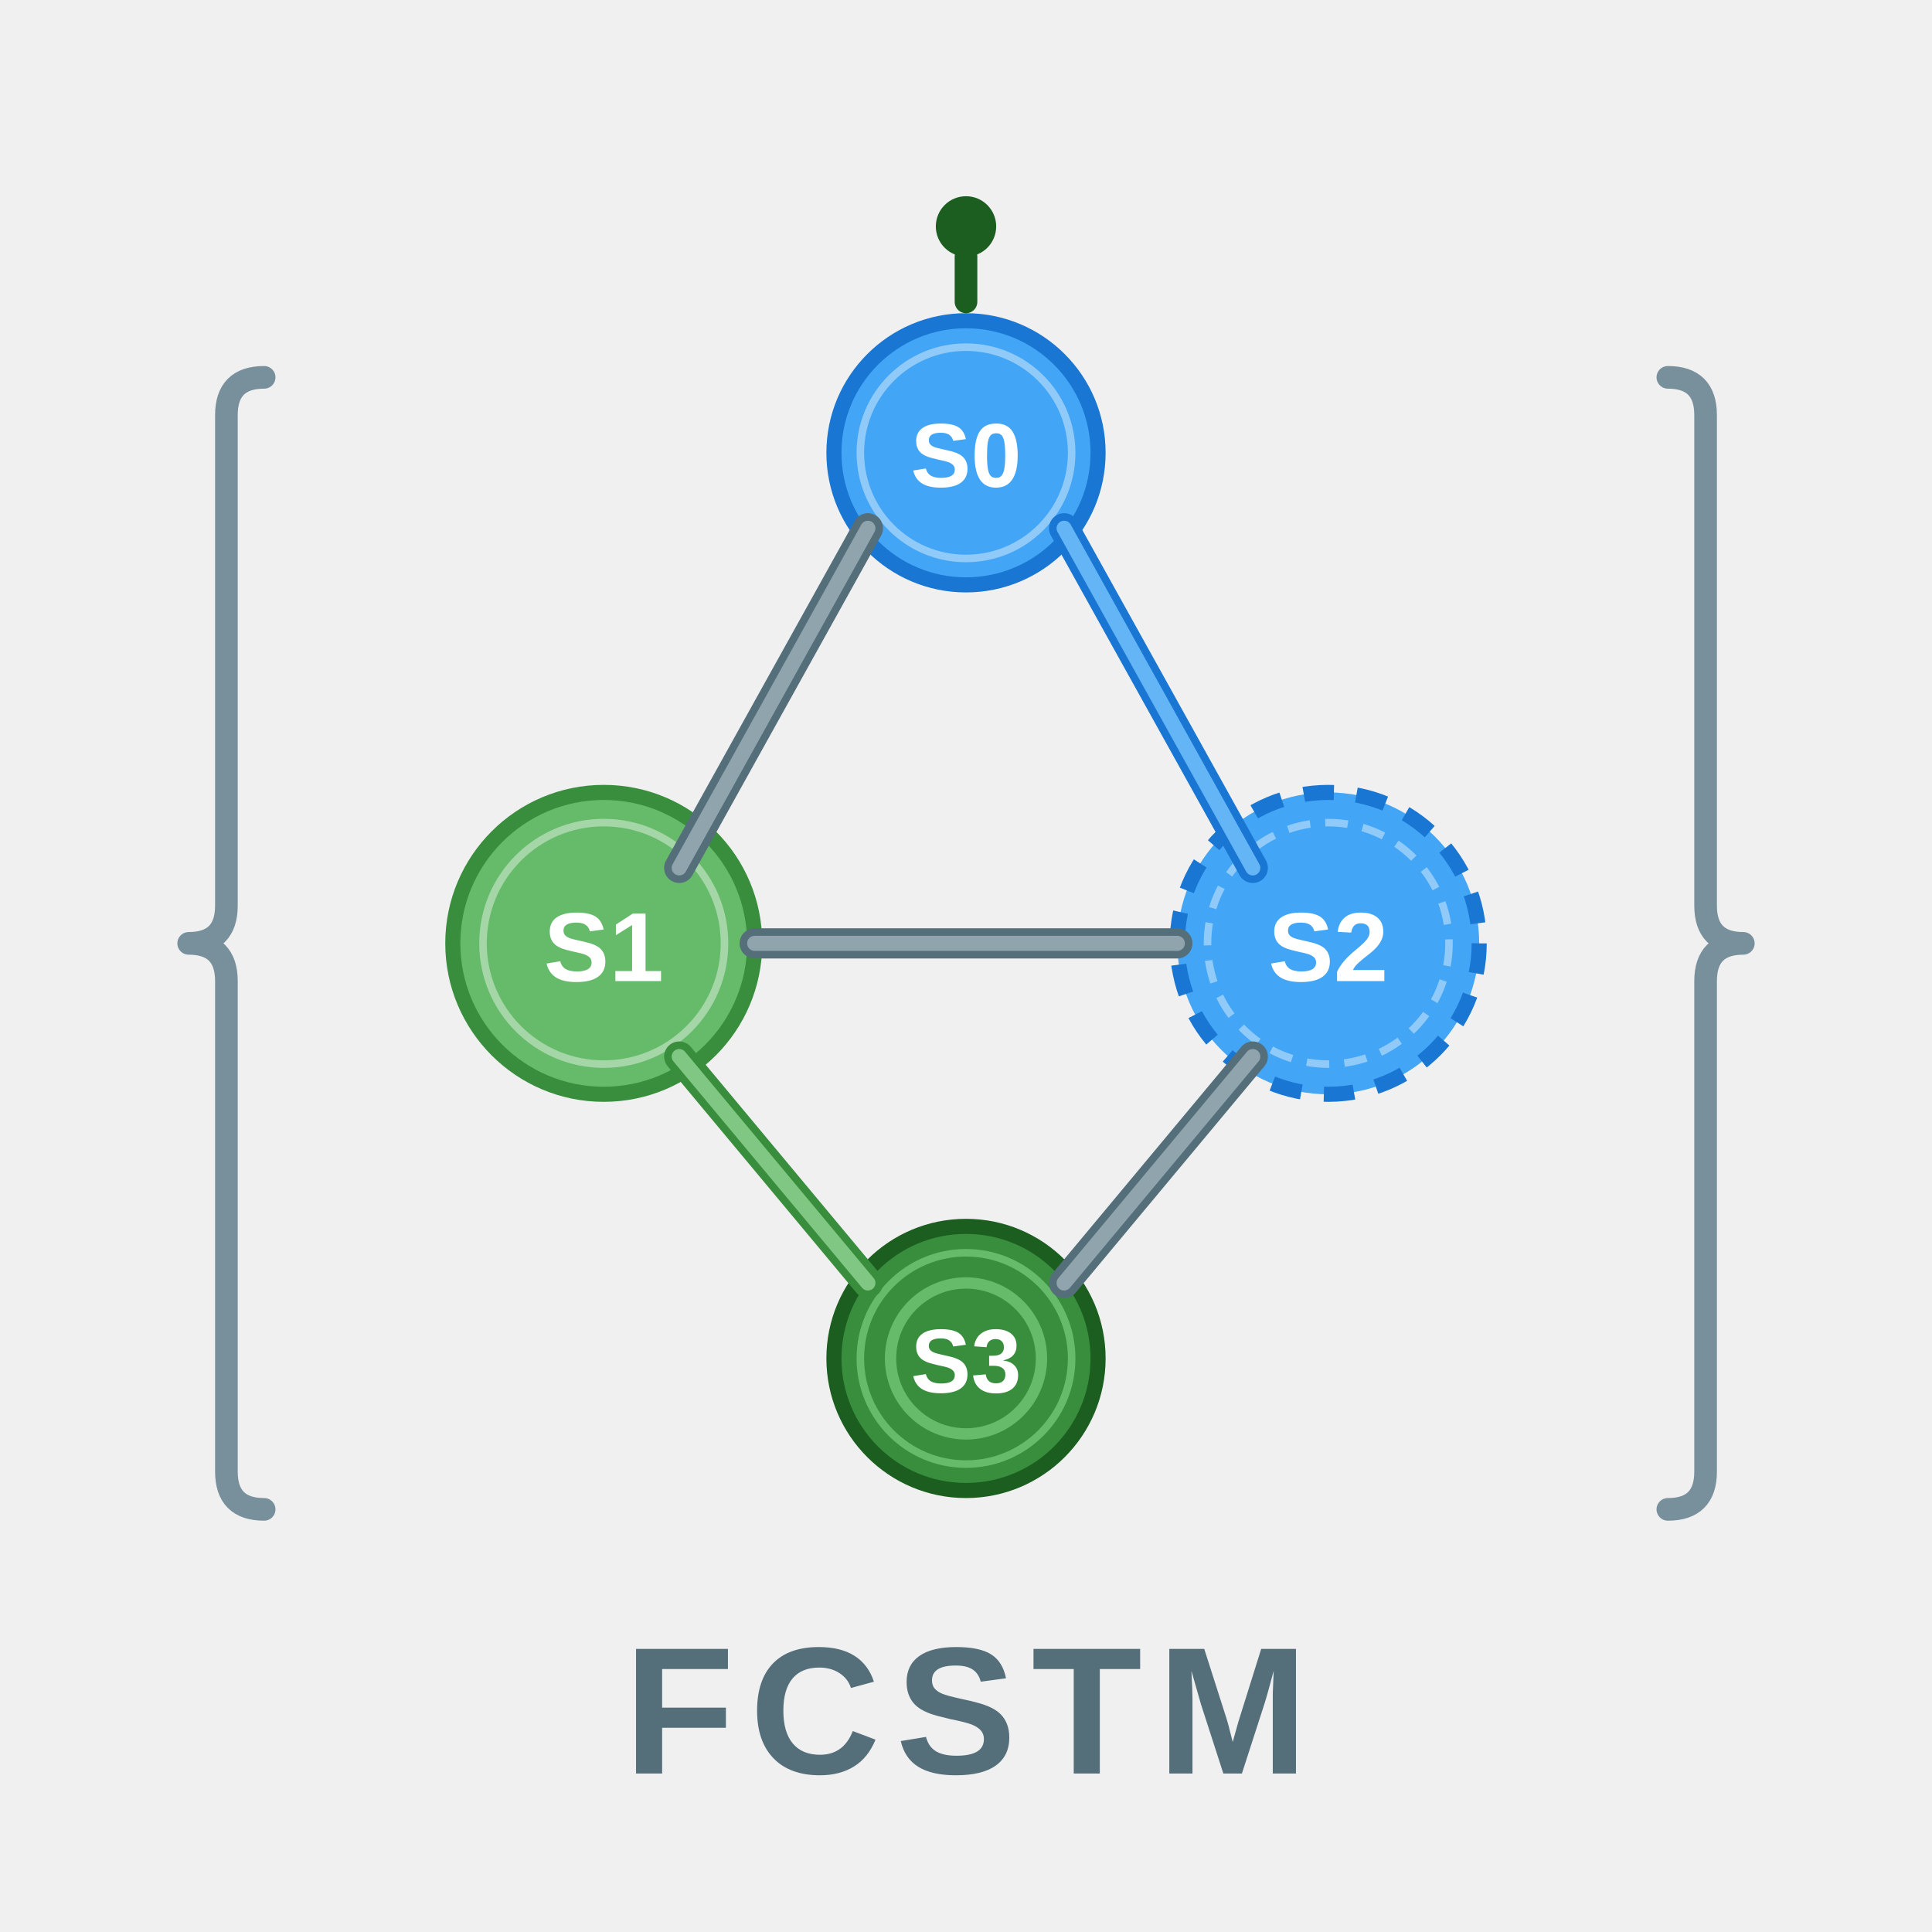
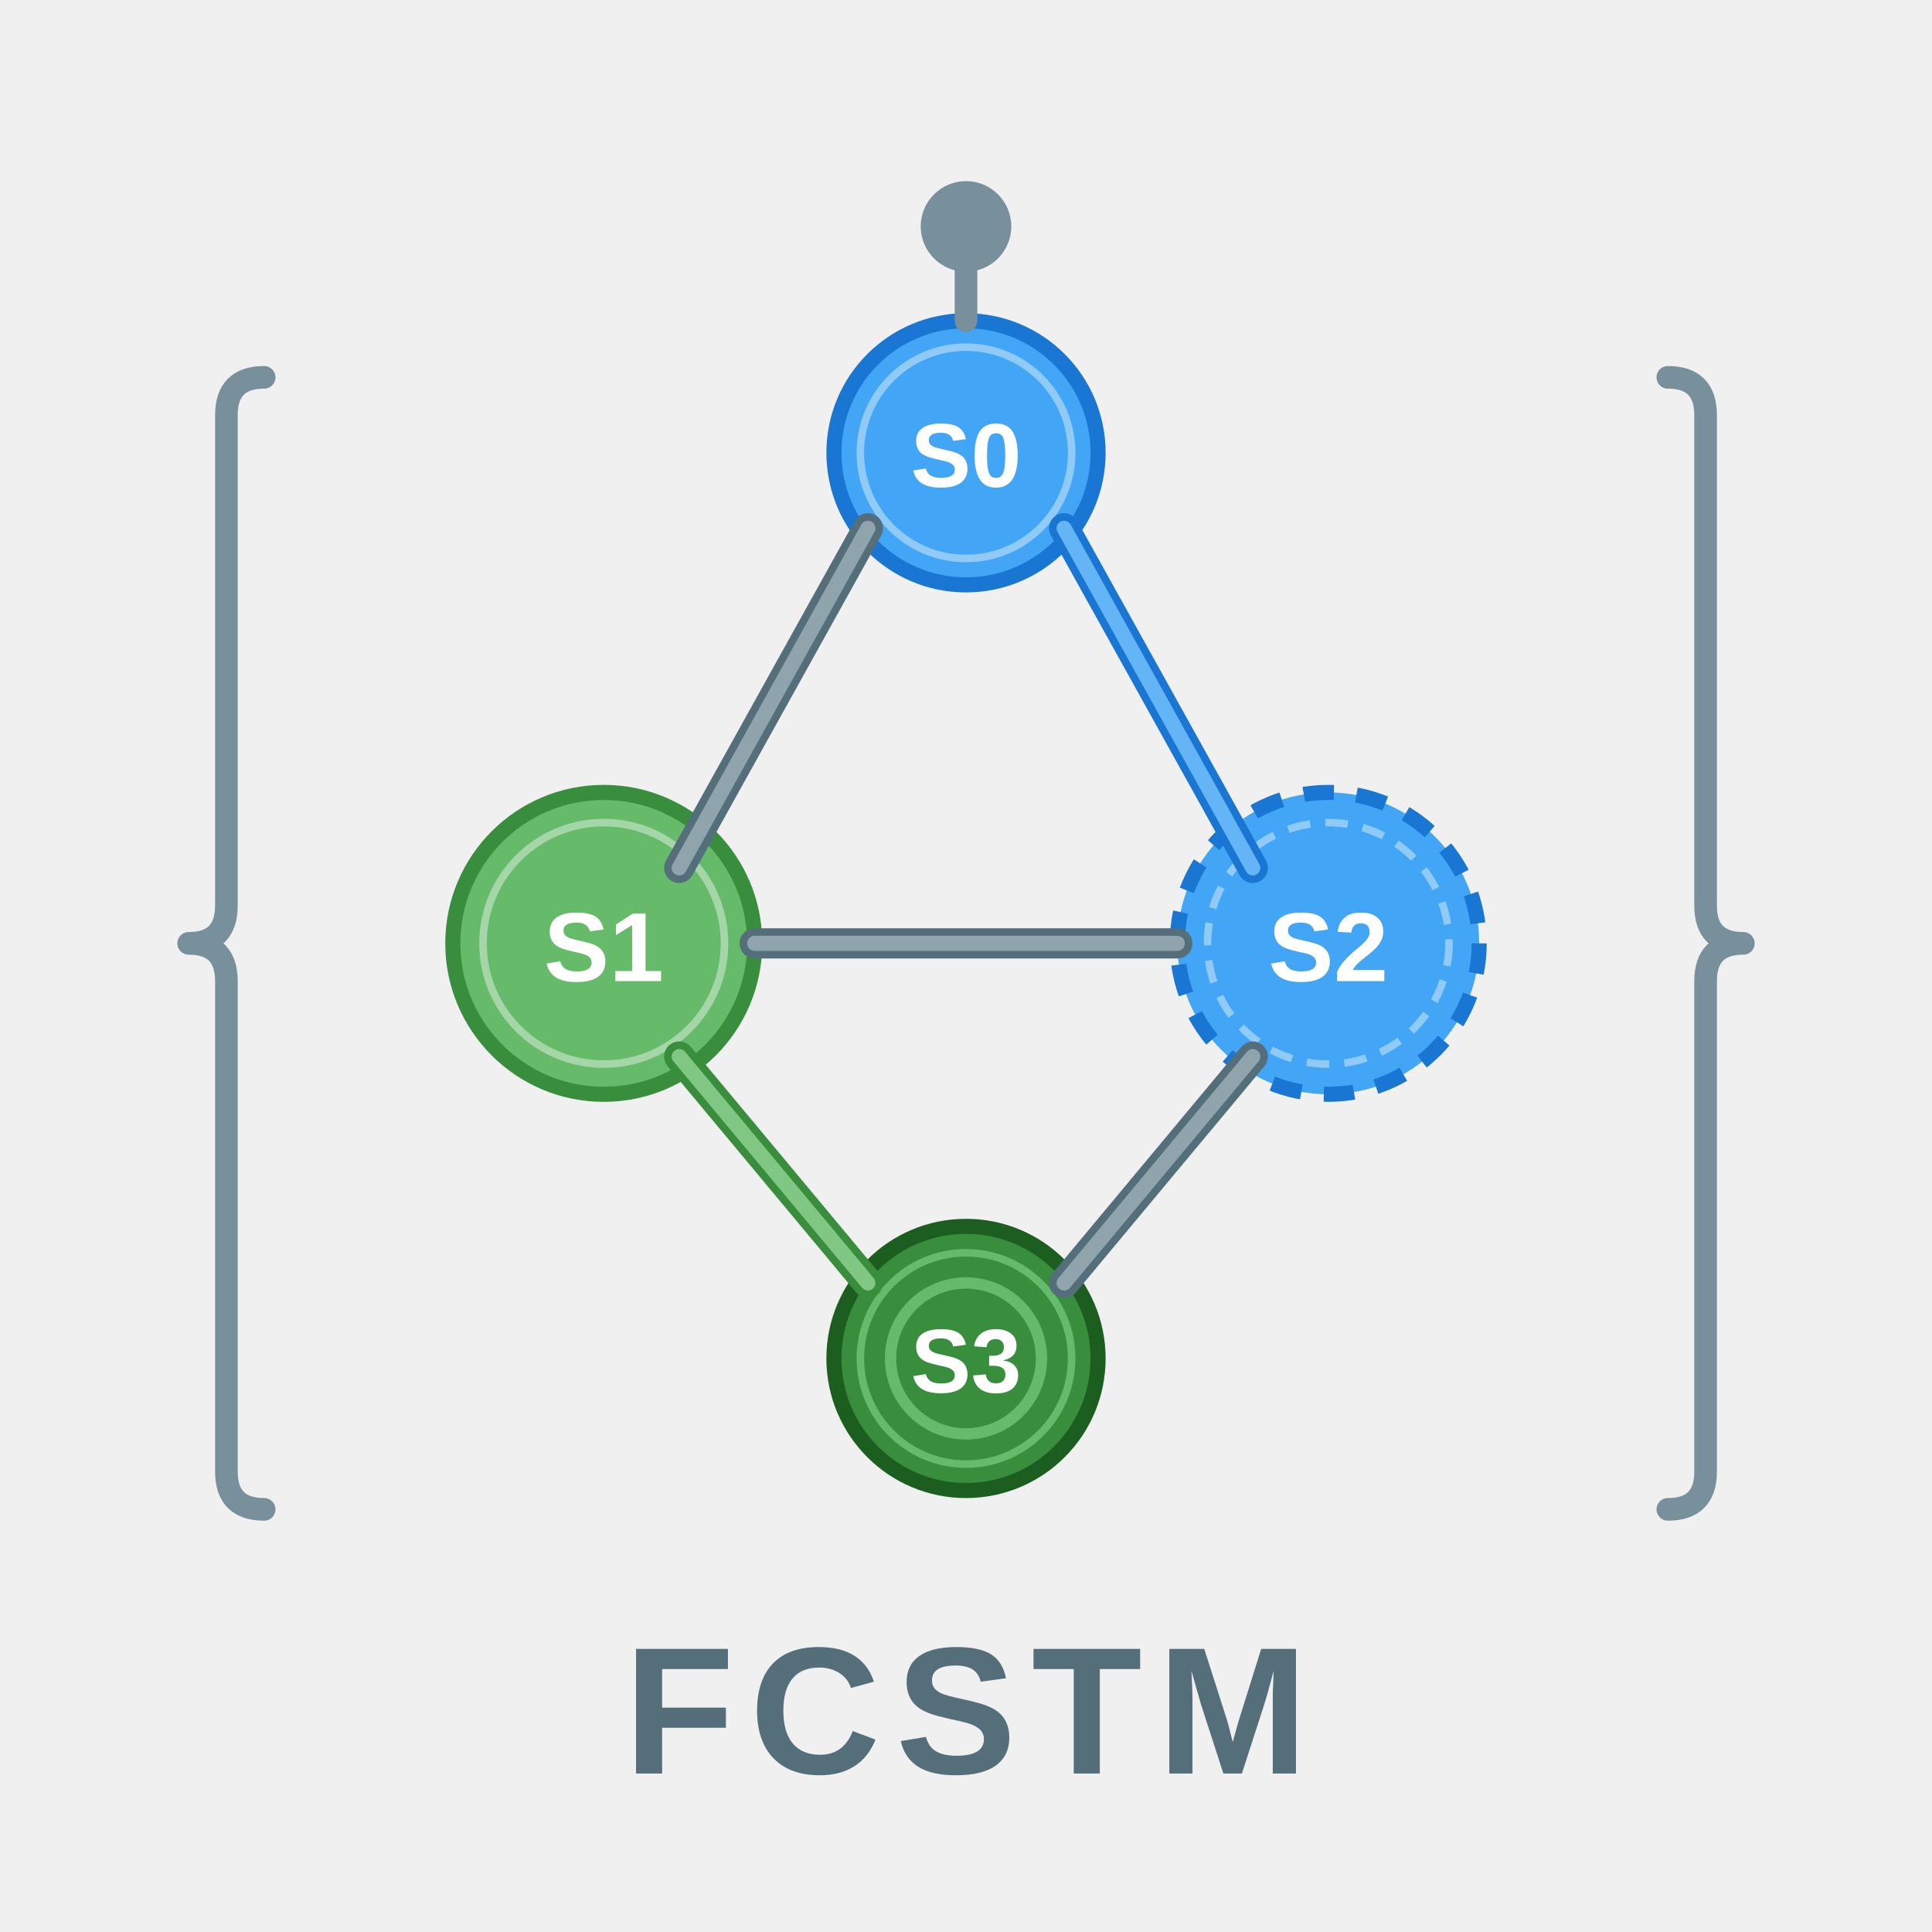
<svg xmlns="http://www.w3.org/2000/svg" viewBox="0 0 1024 1024" width="1024" height="1024">
  <circle cx="512" cy="512" r="480" fill="none" stroke="none" />
  <path d="M 140 200 Q 120 200 120 220 L 120 480 Q 120 500 100 500 Q 120 500 120 520 L 120 780 Q 120 800 140 800" fill="none" stroke="#78909C" stroke-width="12" stroke-linecap="round" stroke-linejoin="round" />
  <path d="M 884 200 Q 904 200 904 220 L 904 480 Q 904 500 924 500 Q 904 500 904 520 L 904 780 Q 904 800 884 800" fill="none" stroke="#78909C" stroke-width="12" stroke-linecap="round" stroke-linejoin="round" />
  <g id="state-machine">
    <circle cx="512" cy="240" r="70" fill="#42A5F5" stroke="#1976D2" stroke-width="8" />
    <circle cx="512" cy="240" r="56" fill="none" stroke="#90CAF9" stroke-width="4" />
    <text x="512" y="258" font-family="Arial, sans-serif" font-size="48" font-weight="bold" fill="#FFFFFF" text-anchor="middle">S0</text>
    <circle cx="320" cy="500" r="80" fill="#66BB6A" stroke="#388E3C" stroke-width="8" />
    <circle cx="320" cy="500" r="64" fill="none" stroke="#A5D6A7" stroke-width="4" />
    <text x="320" y="520" font-family="Arial, sans-serif" font-size="52" font-weight="bold" fill="#FFFFFF" text-anchor="middle">S1</text>
    <circle cx="704" cy="500" r="80" fill="#42A5F5" stroke="#1976D2" stroke-width="8" stroke-dasharray="16,12" />
    <circle cx="704" cy="500" r="64" fill="none" stroke="#90CAF9" stroke-width="4" stroke-dasharray="12,8" />
    <text x="704" y="520" font-family="Arial, sans-serif" font-size="52" font-weight="bold" fill="#FFFFFF" text-anchor="middle">S2</text>
    <circle cx="512" cy="720" r="70" fill="#388E3C" stroke="#1B5E20" stroke-width="8" />
    <circle cx="512" cy="720" r="56" fill="none" stroke="#66BB6A" stroke-width="4" />
    <circle cx="512" cy="720" r="40" fill="none" stroke="#66BB6A" stroke-width="6" />
    <text x="512" y="738" font-family="Arial, sans-serif" font-size="48" font-weight="bold" fill="#FFFFFF" text-anchor="middle">S3</text>
    <path d="M 460 280 L 360 460" fill="none" stroke="#546E7A" stroke-width="16" stroke-linecap="round" />
    <path d="M 460 280 L 360 460" fill="none" stroke="#90A4AE" stroke-width="8" stroke-linecap="round" />
    <path d="M 564 280 L 664 460" fill="none" stroke="#1976D2" stroke-width="16" stroke-linecap="round" />
    <path d="M 564 280 L 664 460" fill="none" stroke="#64B5F6" stroke-width="8" stroke-linecap="round" />
    <path d="M 360 560 L 460 680" fill="none" stroke="#388E3C" stroke-width="16" stroke-linecap="round" />
    <path d="M 360 560 L 460 680" fill="none" stroke="#81C784" stroke-width="8" stroke-linecap="round" />
    <path d="M 664 560 L 564 680" fill="none" stroke="#546E7A" stroke-width="16" stroke-linecap="round" />
    <path d="M 664 560 L 564 680" fill="none" stroke="#90A4AE" stroke-width="8" stroke-linecap="round" />
    <path d="M 400 500 L 624 500" fill="none" stroke="#546E7A" stroke-width="16" stroke-linecap="round" />
    <path d="M 400 500 L 624 500" fill="none" stroke="#90A4AE" stroke-width="8" stroke-linecap="round" />
-     <circle cx="512" cy="120" r="16" fill="#1B5E20" />
-     <path d="M 512 136 L 512 160" stroke="#1B5E20" stroke-width="12" stroke-linecap="round" />
+     <circle cx="512" cy="120" r="24" fill="#78909C" />
+     <path d="M 512 144 L 512 170" stroke="#78909C" stroke-width="12" stroke-linecap="round" />
  </g>
  <text x="512" y="940" font-family="Arial, sans-serif" font-size="96" font-weight="bold" fill="#546E7A" text-anchor="middle" letter-spacing="8">FCSTM</text>
</svg>
